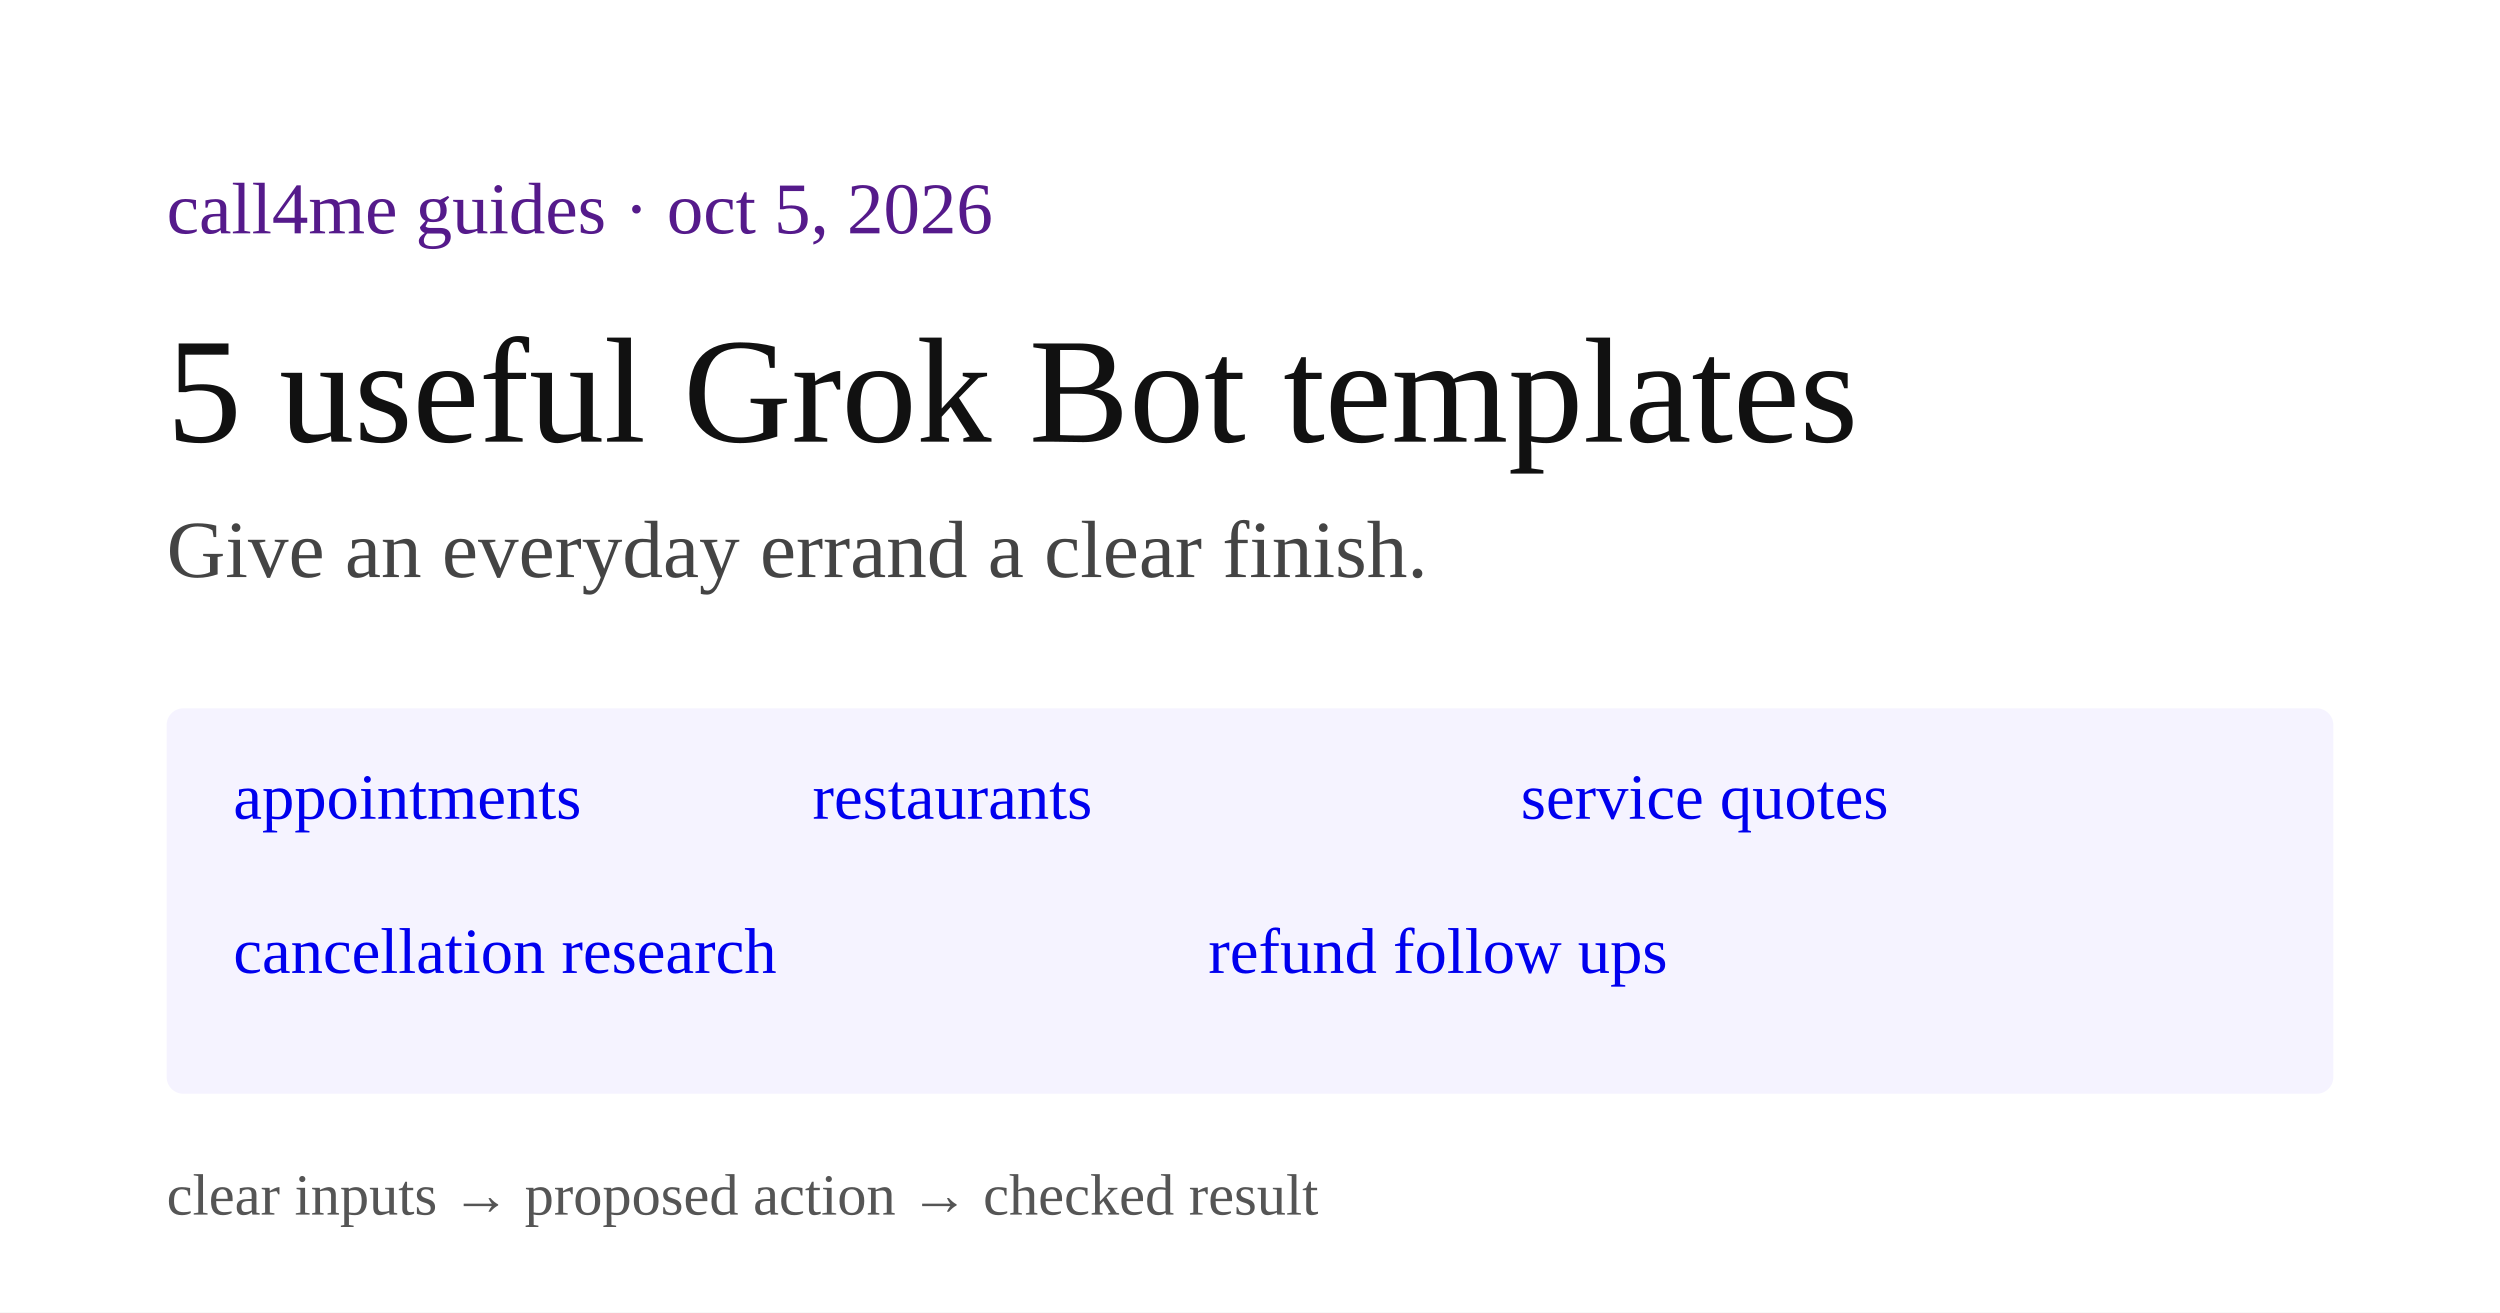
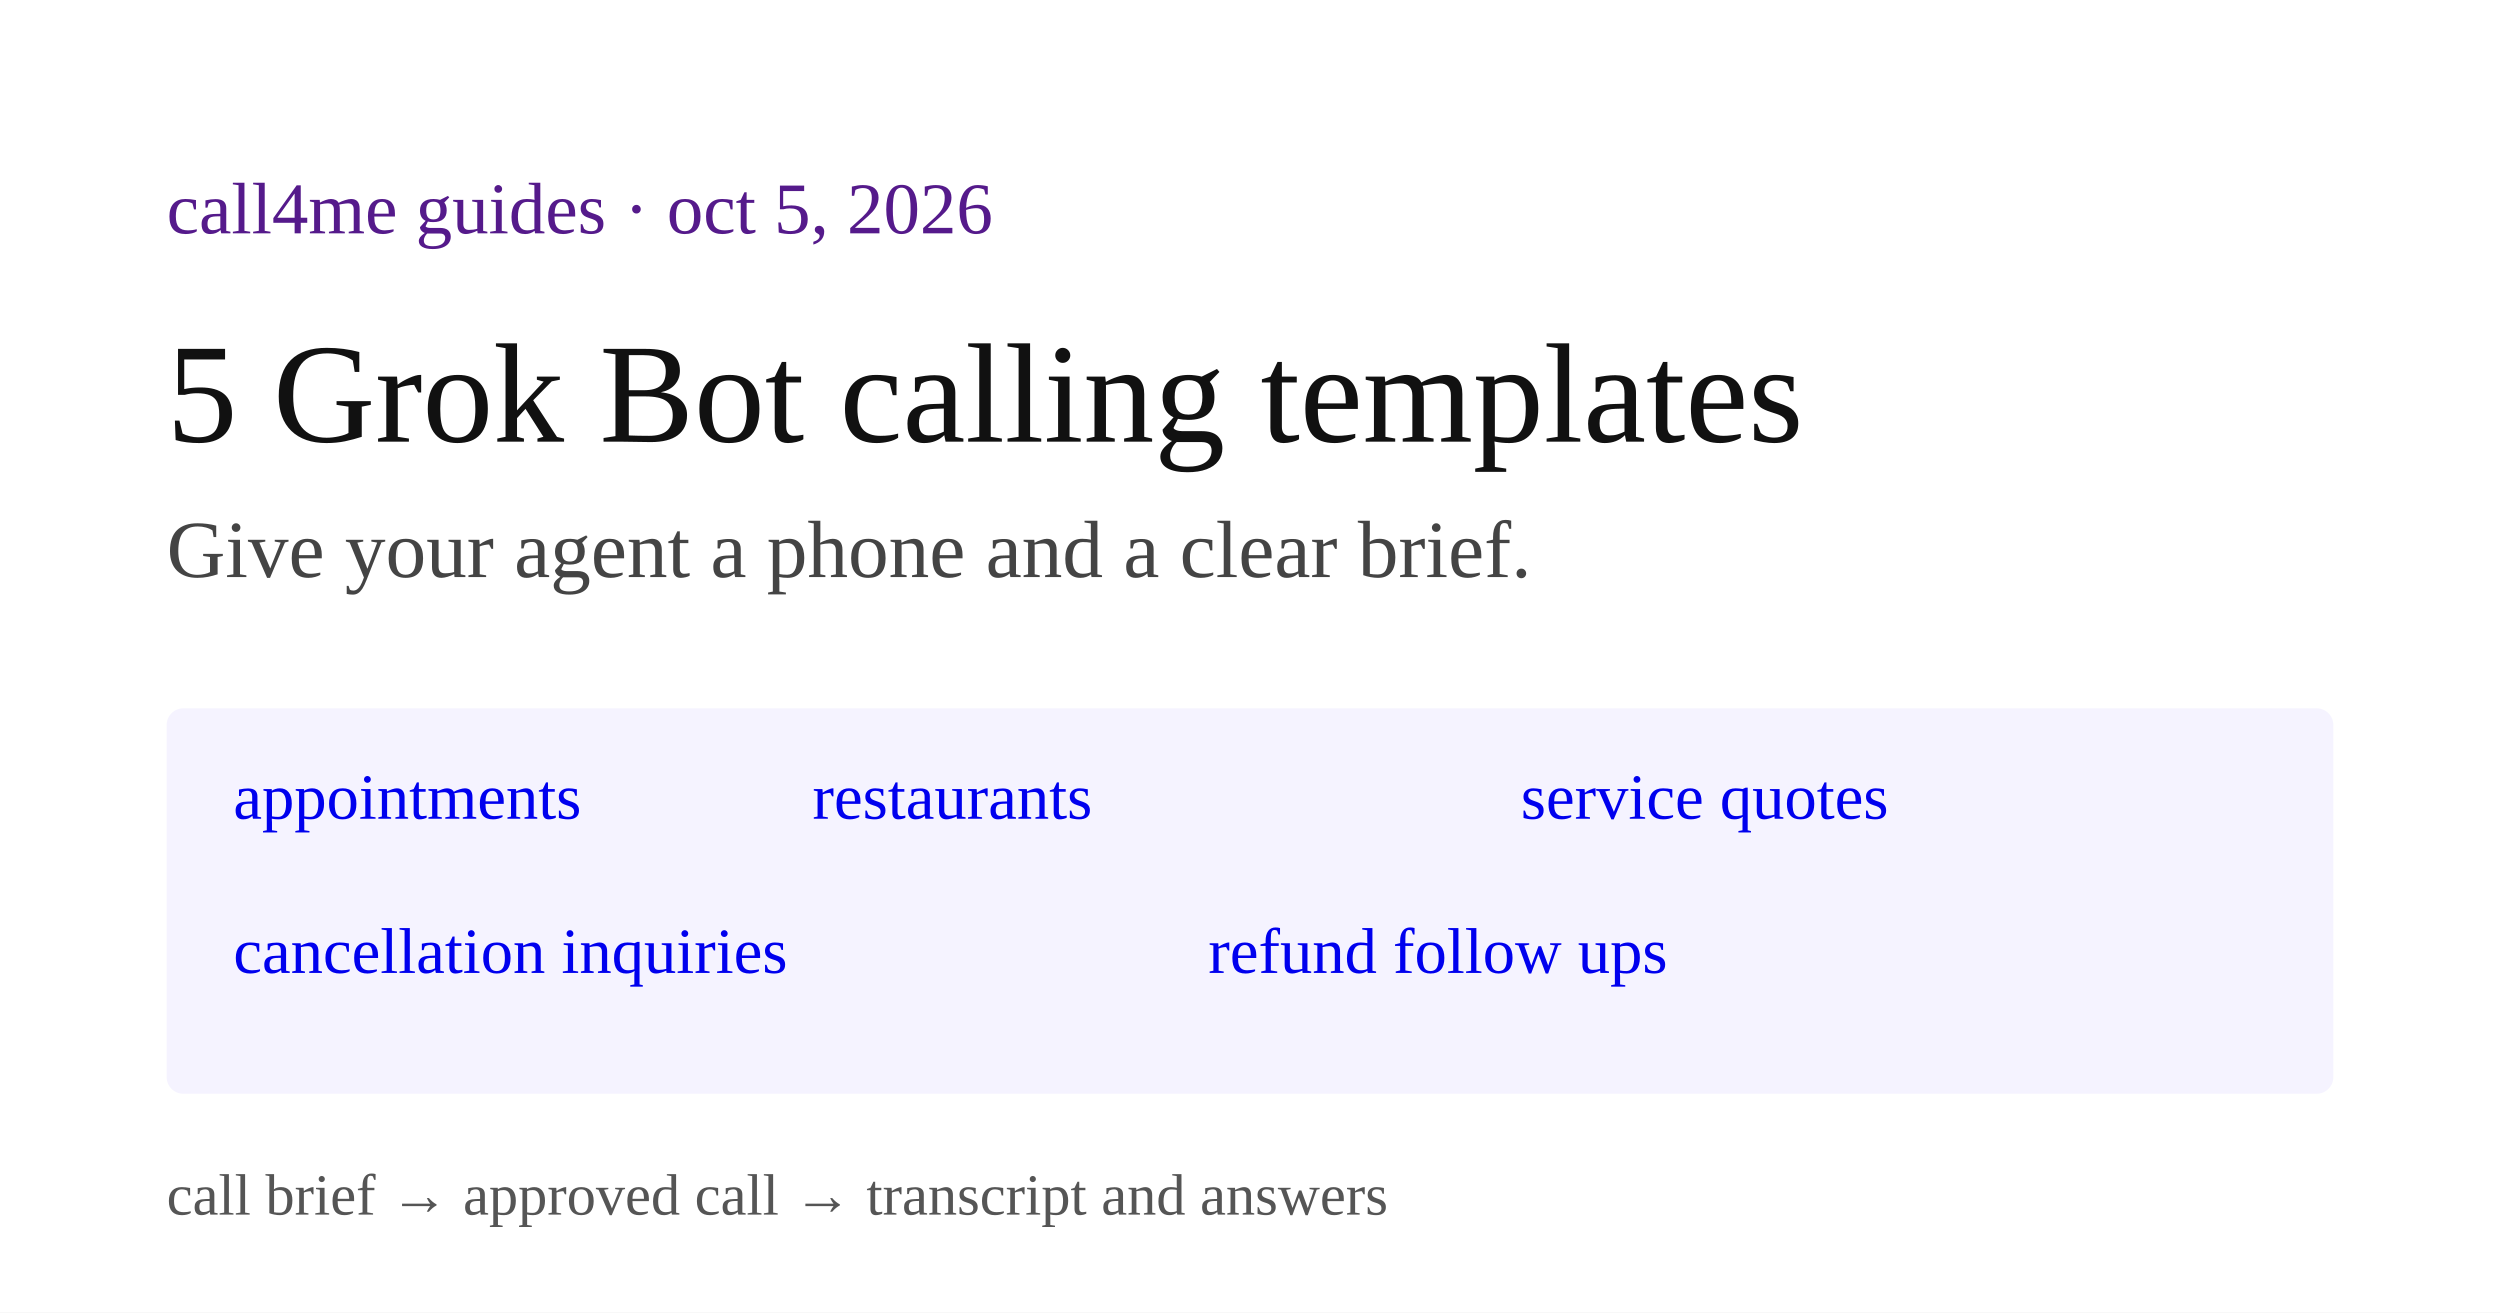
<svg xmlns="http://www.w3.org/2000/svg" width="1200" height="630" viewBox="0 0 1200 630" role="img" aria-labelledby="title desc">
  <rect width="1200" height="630" fill="#fff" />
  <text x="80" y="112" font-family="Times New Roman, Times, serif" font-size="35" fill="#551a8b">call4me guides · oct 5, 2026</text>
-   <text x="80" y="212" font-family="Times New Roman, Times, serif" font-size="72" fill="#111">5 useful Grok Bot templates</text>
-   <text x="80" y="277" font-family="Times New Roman, Times, serif" font-size="39" fill="#444">Give an everyday errand a clear finish.</text>
+   <text x="80" y="212" font-family="Times New Roman, Times, serif" font-size="68" fill="#111">5 Grok Bot calling templates</text>
+   <text x="80" y="277" font-family="Times New Roman, Times, serif" font-size="39" fill="#444">Give your agent a phone and a clear brief.</text>
  <g font-family="Times New Roman, Times, serif" font-size="31">
    <rect x="80" y="340" width="1040" height="185" rx="8" fill="#f5f3ff" />
    <text x="112" y="393" fill="#0000ee">appointments</text>
    <text x="390" y="393" fill="#0000ee">restaurants</text>
    <text x="730" y="393" fill="#0000ee">service quotes</text>
-     <text x="112" y="467" fill="#0000ee">cancellation research</text>
+     <text x="112" y="467" fill="#0000ee">cancellation inquiries</text>
    <text x="580" y="467" fill="#0000ee">refund follow ups</text>
  </g>
-   <text x="80" y="583" font-family="Times New Roman, Times, serif" font-size="28" fill="#555">clear inputs → proposed action → checked result</text>
+   <text x="80" y="583" font-family="Times New Roman, Times, serif" font-size="28" fill="#555">call brief → approved call → transcript and answers</text>
</svg>
